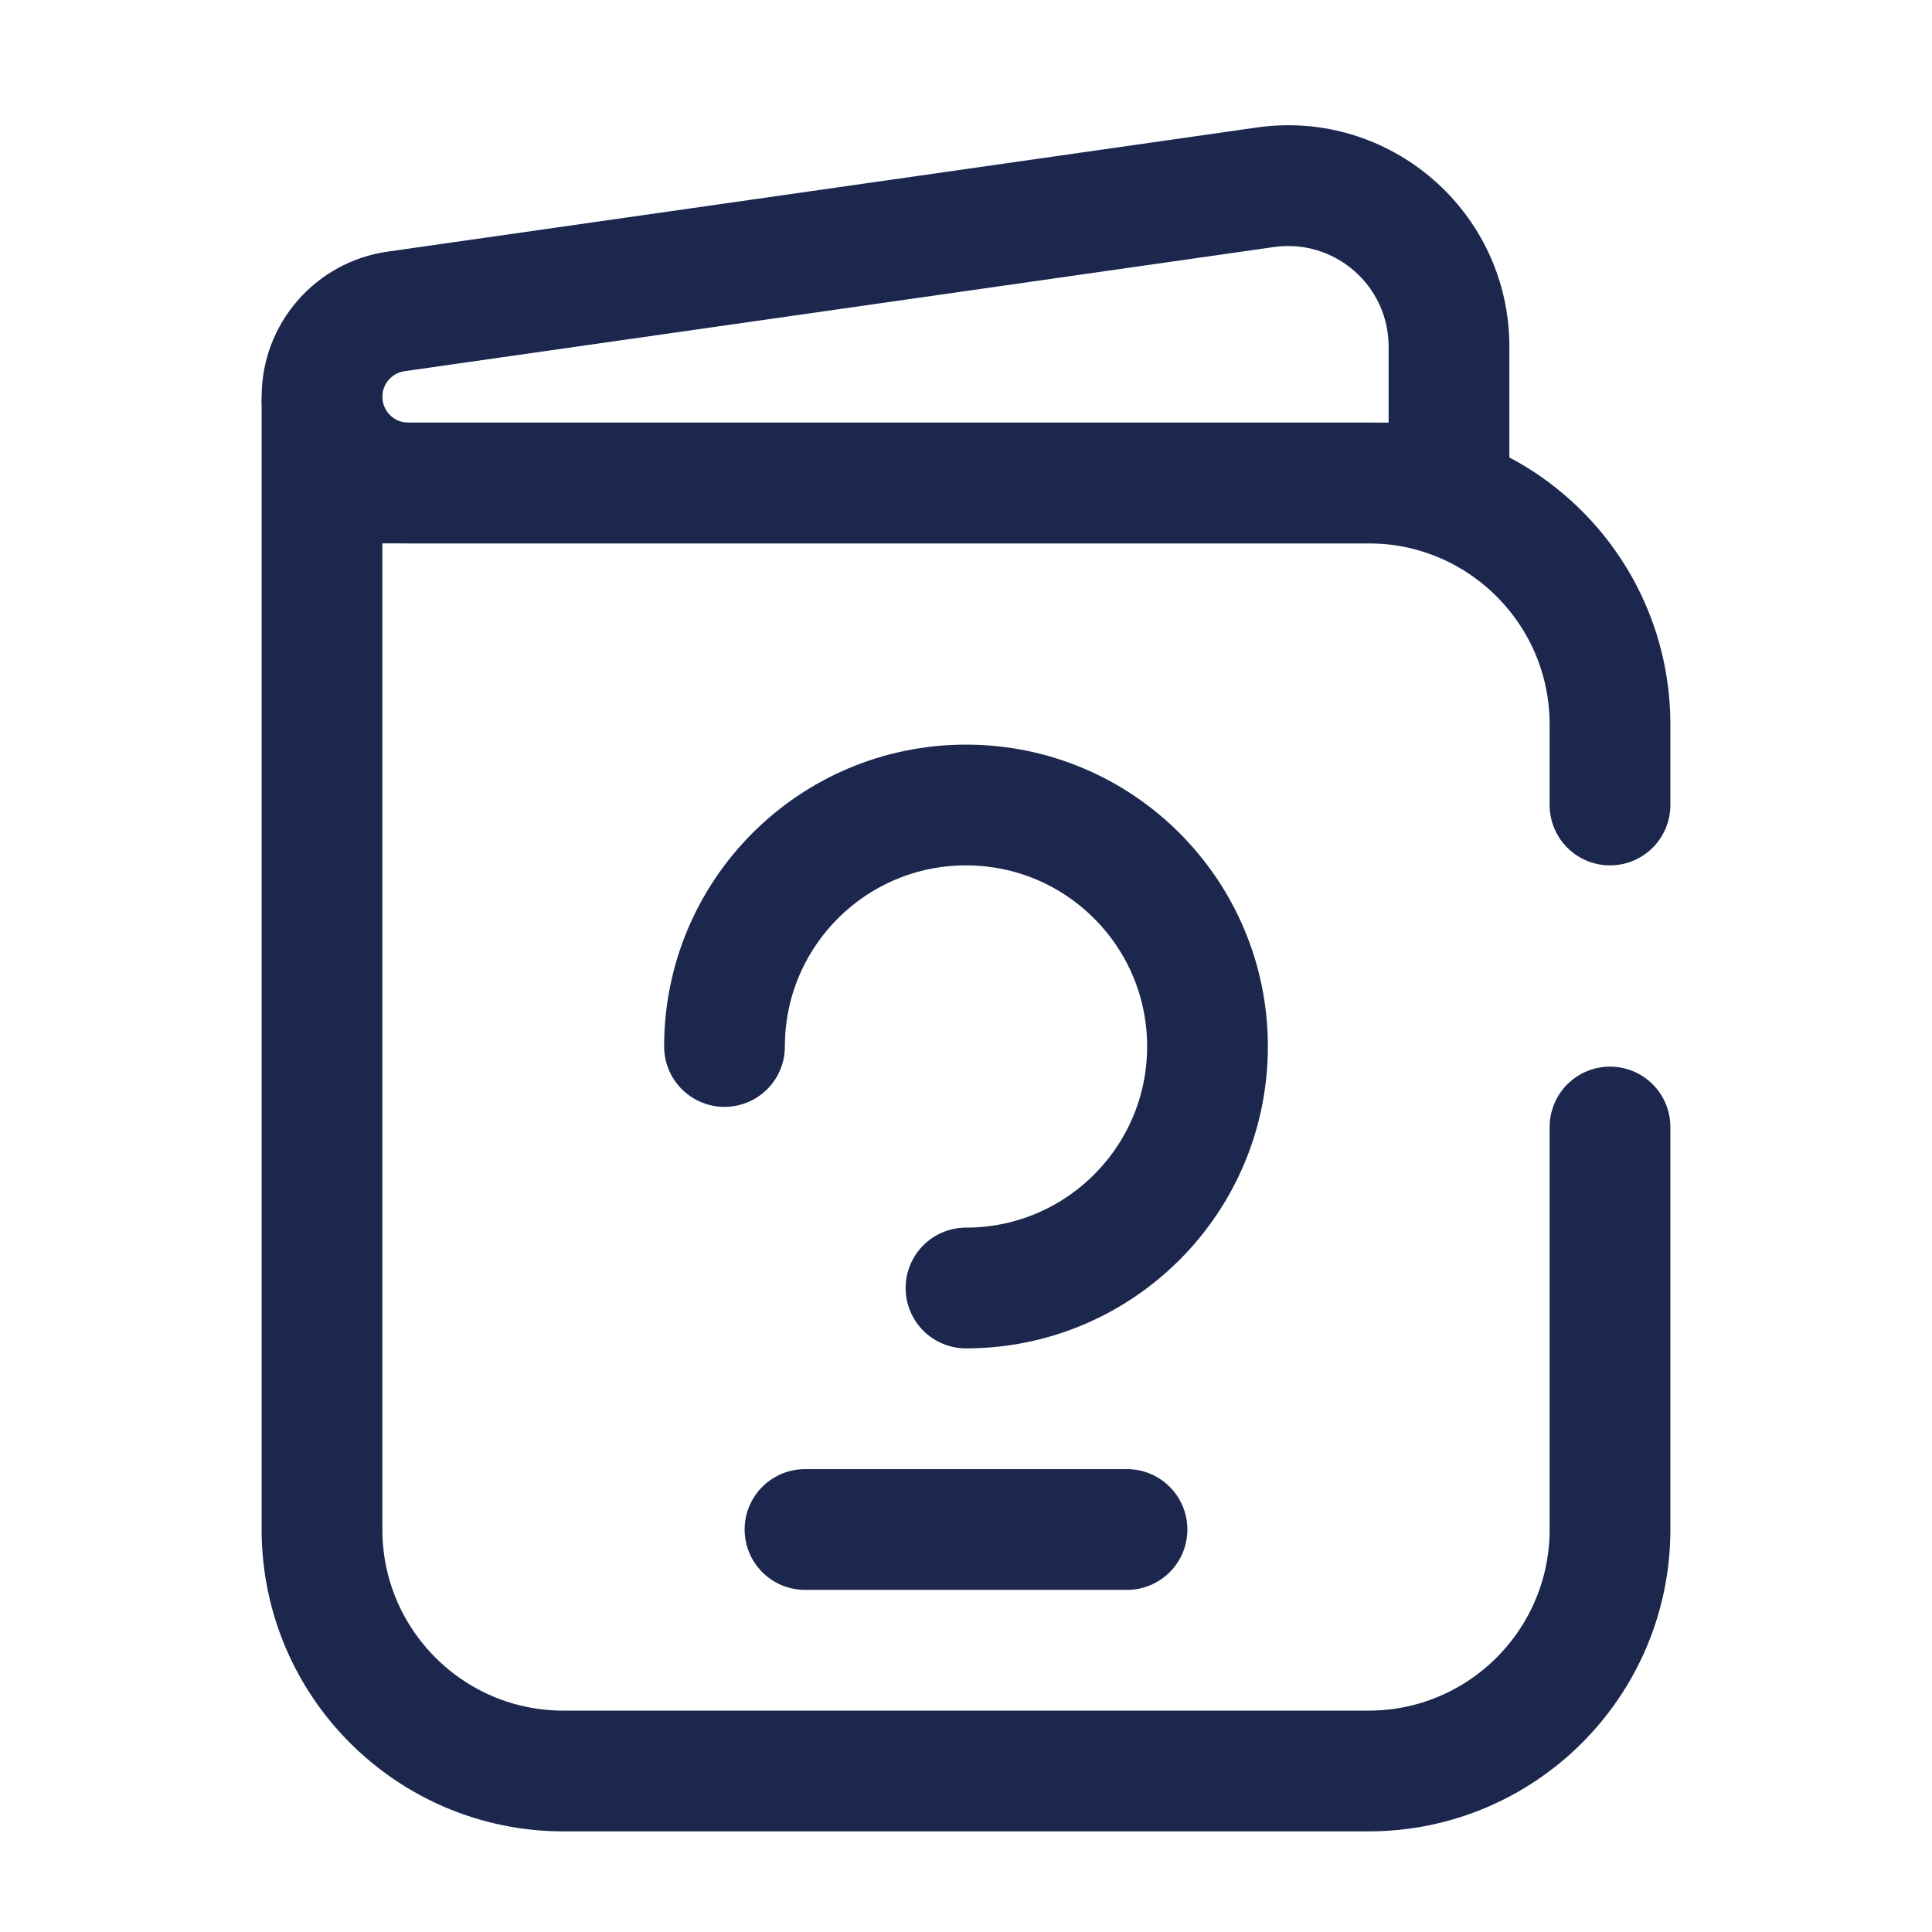
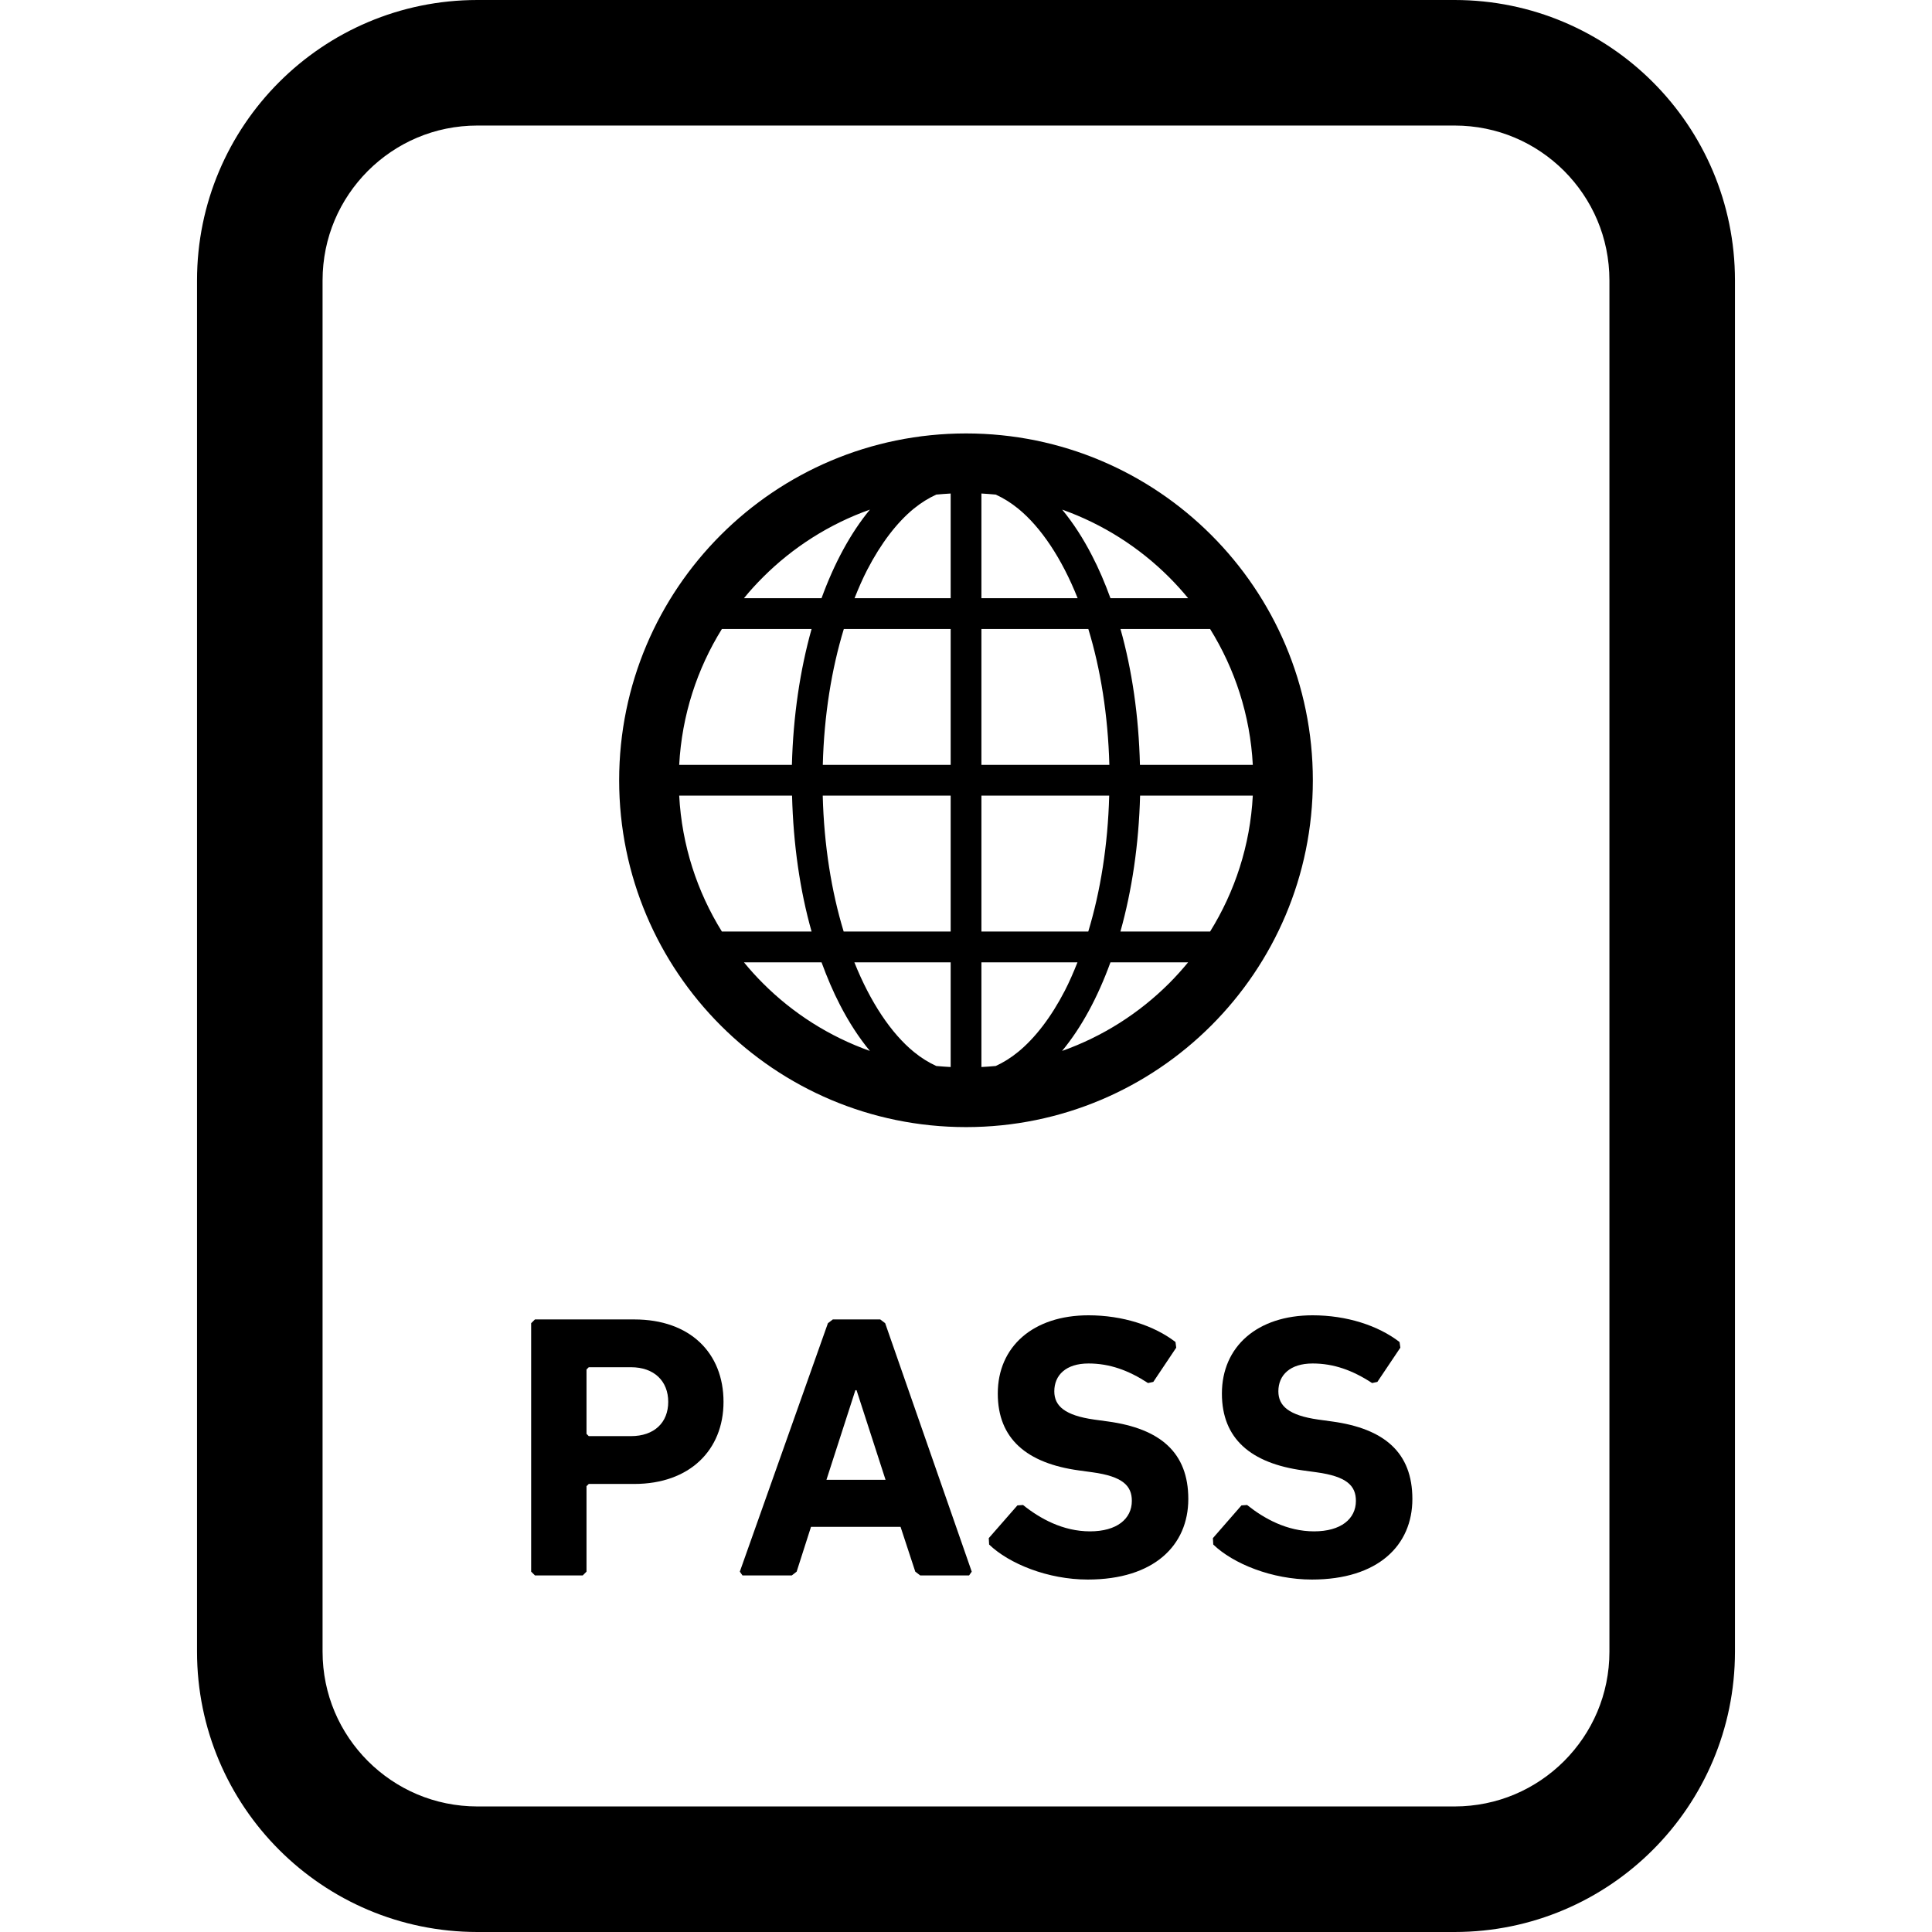
- <svg xmlns="http://www.w3.org/2000/svg" width="800px" height="800px" viewBox="0 0 24 24" fill="none">
-   <path d="M4 6V19C4 20.657 5.343 22 7 22H17C18.657 22 20 20.657 20 19V14M4 6V5M4 6H17C18.657 6 20 7.343 20 9V10" stroke="#1C274D" stroke-width="1.5" stroke-linecap="round" />
-   <path d="M9 13C9 11.343 10.343 10 12 10C13.657 10 15 11.343 15 13C15 14.657 13.657 16 12 16" stroke="#1C274D" stroke-width="1.5" stroke-linecap="round" />
-   <path d="M18 6V6.75H18.75V6H18ZM15.717 2.326L15.611 1.584L15.717 2.326ZM4.92 3.869L4.814 3.126H4.814L4.92 3.869ZM5.071 6.75H18V5.25H5.071V6.75ZM18.75 6V4.306H17.25V6H18.75ZM15.611 1.584L4.814 3.126L5.026 4.611L15.823 3.069L15.611 1.584ZM4.814 3.126C3.916 3.254 3.25 4.023 3.25 4.929H4.75C4.75 4.769 4.867 4.634 5.026 4.611L4.814 3.126ZM18.75 4.306C18.75 2.633 17.268 1.347 15.611 1.584L15.823 3.069C16.576 2.961 17.25 3.545 17.25 4.306H18.75ZM5.071 5.25C4.894 5.25 4.75 5.106 4.75 4.929H3.25C3.25 5.935 4.065 6.75 5.071 6.75V5.25Z" fill="#1C274D" />
-   <path d="M10 19H14" stroke="#1C274D" stroke-width="1.5" stroke-linecap="round" />
+ <svg xmlns="http://www.w3.org/2000/svg" height="800px" width="800px" version="1.1" id="_x32_" viewBox="0 0 512 512" xml:space="preserve">
+   <style type="text/css">
+ 	.st0{fill:#000000;}
+ </style>
+   <g>
+     <path class="st0" d="M385.486,0H126.513c-41.045,0.008-74.292,33.256-74.3,74.308V437.7c0.008,41.028,33.255,74.283,74.3,74.3   h258.972c41.045-0.017,74.292-33.271,74.3-74.3V74.308C459.778,33.256,426.531,0.008,385.486,0z M426.515,437.7   c-0.008,11.38-4.566,21.534-12.014,29.007c-7.481,7.457-17.635,12.005-29.015,12.022H126.513   c-11.38-0.017-21.534-4.565-29.015-12.022c-7.449-7.473-12.006-17.627-12.014-29.007V74.308   c0.008-11.388,4.565-21.542,12.014-29.023c7.481-7.449,17.626-12.005,29.015-12.014h258.972   c11.389,0.008,21.534,4.565,29.015,12.014c7.448,7.482,12.006,17.635,12.014,29.023V437.7z" />
+     <path class="st0" d="M256.008,114.866c-50.776,0-91.91,41.142-91.926,91.91c0.016,50.776,41.15,91.91,91.926,91.918   c50.76-0.008,91.91-41.142,91.91-91.918C347.918,156.008,306.768,114.866,256.008,114.866z M202.194,152.97   c7.928-7.928,17.586-14.101,28.34-17.919c-5.142,6.238-9.455,14.248-12.818,23.475h-20.559   C198.725,156.593,200.423,154.74,202.194,152.97z M191.309,166.69h23.768c-3.046,10.844-4.874,23.052-5.215,36.009h-29.868   C180.701,189.514,184.754,177.241,191.309,166.69z M179.994,210.853h29.908c0.333,12.964,2.104,25.164,5.174,36.017h-23.768   C184.754,236.31,180.701,224.045,179.994,210.853z M202.194,260.589c-1.771-1.771-3.469-3.639-5.036-5.564h20.559   c1.478,4.012,3.071,7.79,4.882,11.274c2.356,4.581,5.004,8.66,7.928,12.209C219.764,274.683,210.114,268.525,202.194,260.589z    M251.938,282.773c-1.283-0.065-2.542-0.162-3.818-0.276c-1.99-0.91-3.98-2.128-5.946-3.736   c-5.978-4.89-11.526-13.151-15.758-23.735h25.522V282.773z M251.938,246.87h-28.357c-3.225-10.592-5.215-22.874-5.548-36.017   h33.905V246.87z M251.938,202.698H218.05c0.333-13.143,2.34-25.425,5.572-36.009h28.316V202.698z M251.938,158.526h-25.473   c1.048-2.64,2.161-5.198,3.371-7.538c3.623-7.002,7.871-12.542,12.338-16.197c1.966-1.592,3.956-2.81,5.946-3.72   c1.275-0.113,2.534-0.211,3.818-0.284V158.526z M332.006,202.698h-29.909c-0.317-12.948-2.104-25.165-5.158-36.009h23.751   C327.245,177.241,331.315,189.514,332.006,202.698z M309.83,152.97c1.77,1.771,3.444,3.623,5.036,5.556h-20.583   c-1.454-3.996-3.071-7.798-4.882-11.275c-2.34-4.565-4.996-8.659-7.912-12.2C292.244,138.885,301.894,145.042,309.83,152.97z    M260.086,130.786c1.275,0.073,2.534,0.171,3.793,0.284c1.99,0.91,3.98,2.128,5.946,3.72c5.986,4.882,11.551,13.143,15.758,23.735   h-25.498V130.786z M260.086,166.69h28.332c3.241,10.584,5.215,22.866,5.572,36.009h-33.905V166.69z M260.086,210.853h33.864   c-0.349,13.16-2.339,25.425-5.548,36.017h-28.316V210.853z M269.825,278.76c-1.966,1.608-3.956,2.826-5.946,3.736   c-1.259,0.114-2.518,0.211-3.793,0.276v-27.747h25.457c-1.056,2.648-2.161,5.214-3.363,7.538   C278.557,269.574,274.293,275.105,269.825,278.76z M309.83,260.589c-7.944,7.936-17.594,14.094-28.365,17.919   c5.166-6.247,9.455-14.239,12.818-23.483h20.583C313.274,256.95,311.601,258.818,309.83,260.589z M320.69,246.87h-23.768   c3.046-10.852,4.874-23.053,5.215-36.017h29.868C331.315,224.045,327.245,236.31,320.69,246.87z" />
+     <path class="st0" d="M168.102,349.665h-26.334l-1.008,0.999V416.5l1.008,0.999h12.671l0.991-0.999v-22.647l0.601-0.593h12.07   c14.67,0,23.638-8.984,23.638-21.753C191.74,358.543,182.87,349.665,168.102,349.665z M167.209,380.589h-11.177l-0.601-0.602   v-17.058l0.601-0.601h11.177c6.173,0,9.877,3.696,9.877,9.179C177.086,376.998,173.382,380.589,167.209,380.589z" />
+     <path class="st0" d="M233.28,349.665h-12.574l-1.3,0.999L196.061,416.5l0.698,0.999h13.078l1.284-0.999l3.802-11.868h23.735   l3.899,11.868l1.3,0.999h12.964l0.698-0.999l-22.939-65.836L233.28,349.665z M219.017,392.164l7.668-23.743h0.309l7.684,23.743   H219.017z" />
+     <path class="st0" d="M293.568,376.698l-3.607-0.496c-7.765-1.105-10.56-3.598-10.56-7.49c0-4.288,3.087-7.375,9.065-7.375   c5.588,0,10.576,1.795,15.774,5.183l1.397-0.301l6.076-9.073l-0.195-1.494c-5.686-4.394-14.069-7.083-23.052-7.083   c-14.654,0-24.044,8.277-24.044,20.746c0,11.973,7.684,18.456,21.461,20.356l3.59,0.495c8.074,1.097,10.478,3.591,10.478,7.579   c0,4.792-3.996,8.082-11.08,8.082c-7.181,0-13.273-3.388-17.756-6.986l-1.495,0.106l-7.587,8.676l0.098,1.698   c5.296,5.085,15.563,9.276,26.139,9.276c17.562,0,26.643-9.073,26.643-21.347C314.915,384.975,307.523,378.59,293.568,376.698z" />
+     <path class="st0" d="M352.946,376.698l-3.59-0.496c-7.782-1.105-10.576-3.598-10.576-7.49c0-4.288,3.087-7.375,9.081-7.375   c5.589,0,10.576,1.795,15.758,5.183l1.397-0.301l6.092-9.073l-0.211-1.494c-5.686-4.394-14.052-7.083-23.036-7.083   c-14.67,0-24.044,8.277-24.044,20.746c0,11.973,7.684,18.456,21.444,20.356l3.59,0.495c8.091,1.097,10.479,3.591,10.479,7.579   c0,4.792-3.997,8.082-11.079,8.082c-7.181,0-13.257-3.388-17.757-6.986L329,398.946l-7.57,8.676l0.098,1.698   c5.28,5.085,15.564,9.276,26.14,9.276c17.545,0,26.626-9.073,26.626-21.347C374.293,384.975,366.917,378.59,352.946,376.698z" />
+   </g>
</svg>
